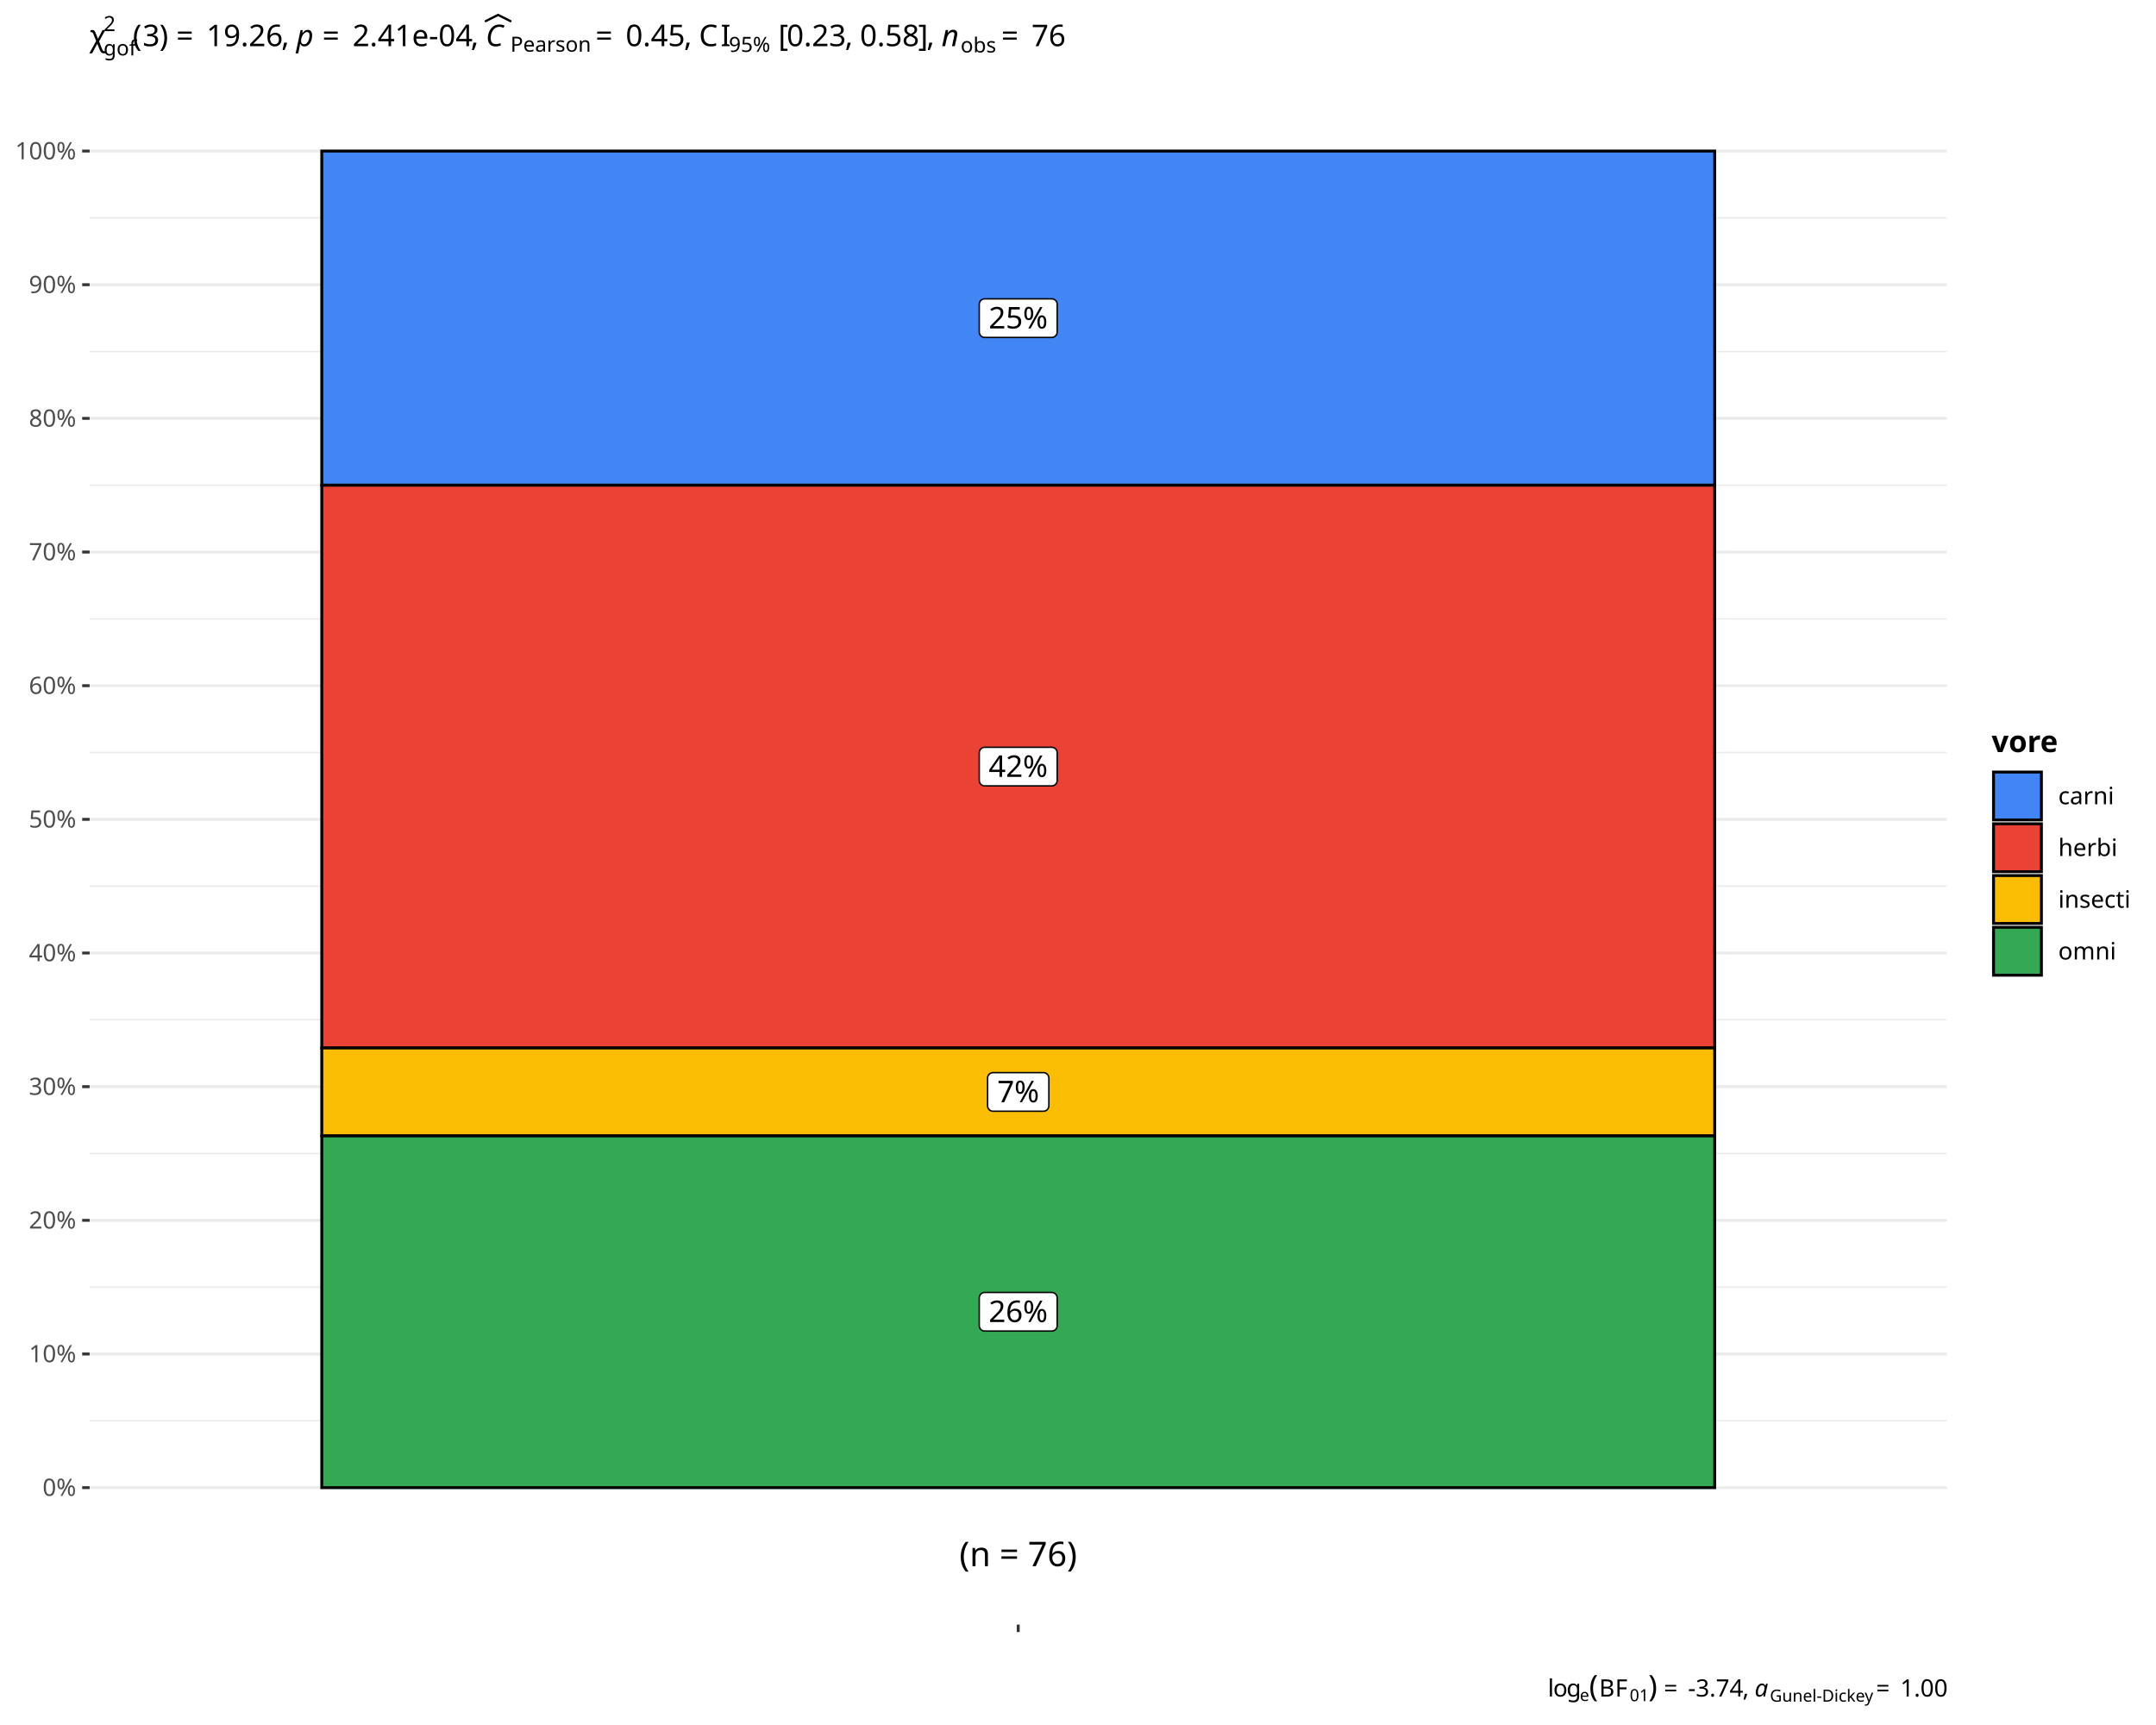
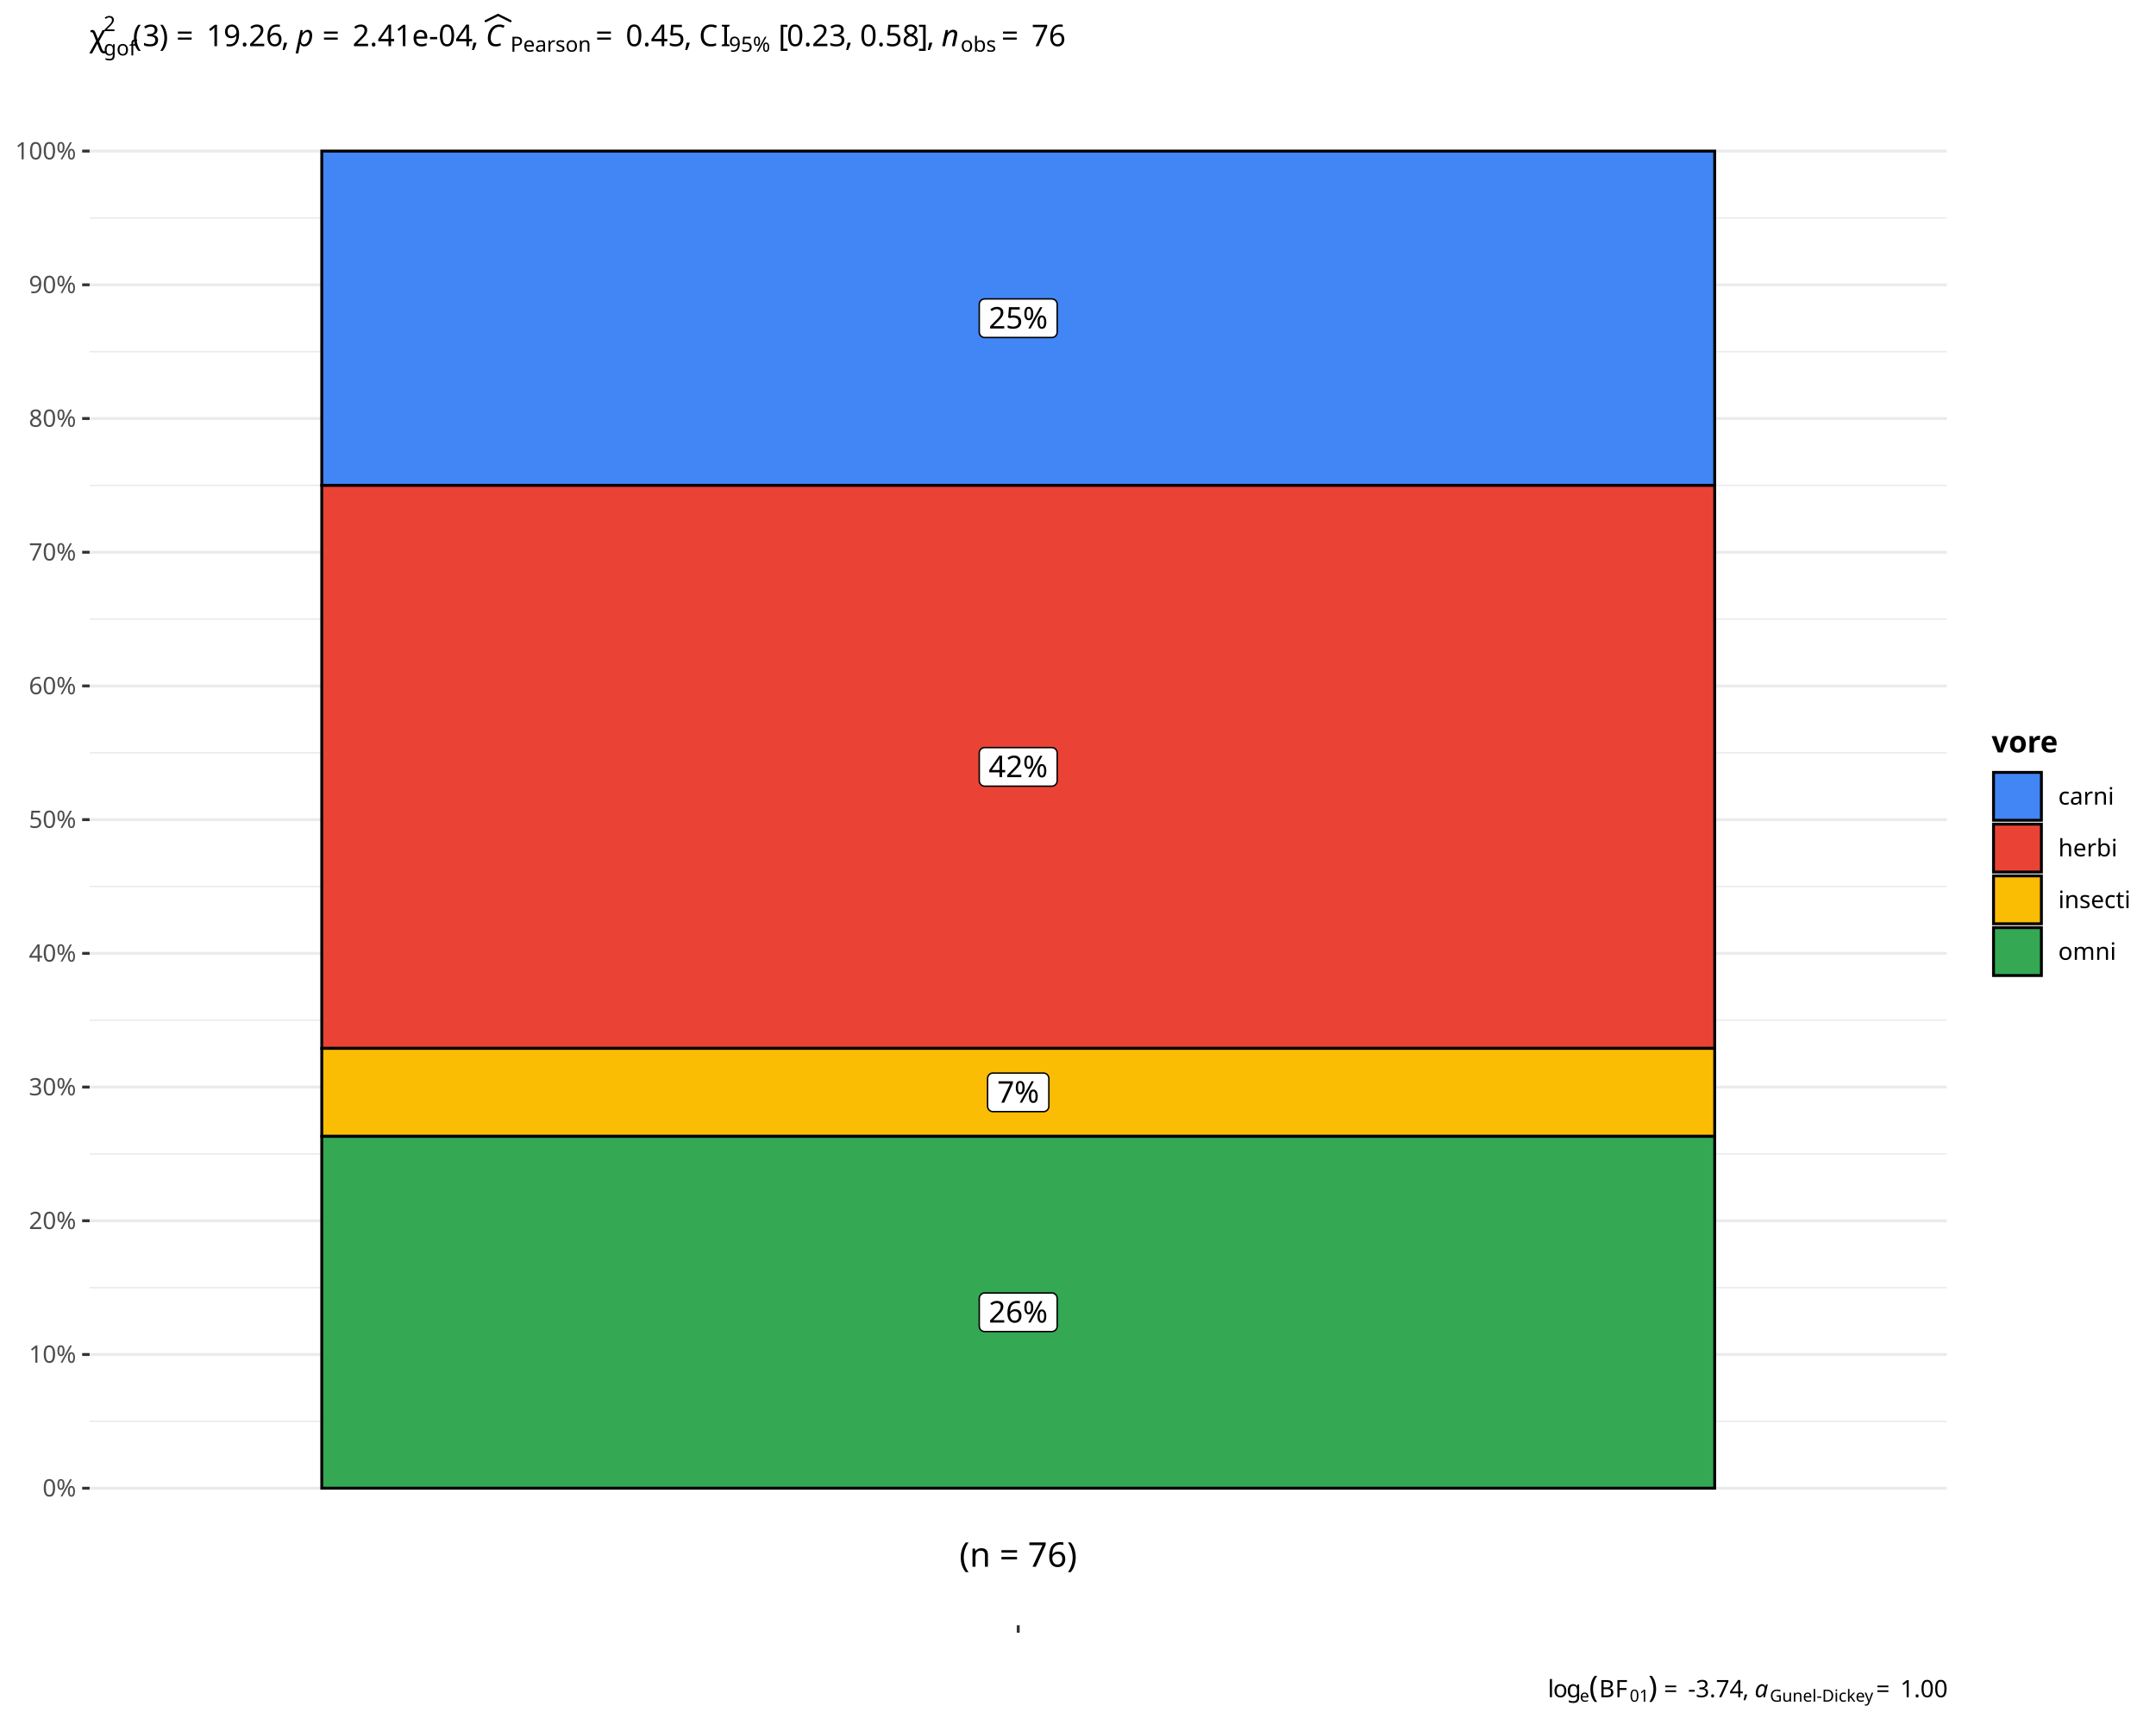
<svg xmlns="http://www.w3.org/2000/svg" class="svglite" data-engine-version="2.0" width="720.00pt" height="576.00pt" viewBox="0 0 720.00 576.00">
  <defs>
    <style type="text/css">
    .svglite line, .svglite polyline, .svglite polygon, .svglite path, .svglite rect, .svglite circle {
      fill: none;
      stroke: #000000;
      stroke-linecap: round;
      stroke-linejoin: round;
      stroke-miterlimit: 10.00;
    }
  </style>
  </defs>
  <rect width="100%" height="100%" style="stroke: none; fill: #FFFFFF;" />
  <defs>
    <clipPath id="cpMC4wMHw3MjAuMDB8MC4wMHw1NzYuMDA=">
      <rect x="0.00" y="0.00" width="720.00" height="576.00" />
    </clipPath>
  </defs>
  <g clip-path="url(#cpMC4wMHw3MjAuMDB8MC4wMHw1NzYuMDA=)">
    <rect x="0.00" y="0.00" width="720.00" height="576.00" style="stroke-width: 0.97; stroke: #FFFFFF; fill: #FFFFFF;" />
  </g>
  <defs>
-     <clipPath id="cpMjkuOTN8NjUwLjE1fDI3LjAxfDU0Mi40OA==">
-       <rect x="29.93" y="27.01" width="620.23" height="515.47" />
+     <clipPath id="cpMjkuOTN8NjUwLjE1fDI3LjAxfDU0Mi42OQ==">
+       <rect x="29.93" y="27.01" width="620.23" height="515.68" />
    </clipPath>
  </defs>
-   <g clip-path="url(#cpMjkuOTN8NjUwLjE1fDI3LjAxfDU0Mi40OA==)">
-     <rect x="29.93" y="27.01" width="620.23" height="515.47" style="stroke-width: 0.97; stroke: none; fill: #FFFFFF;" />
-     <polyline points="29.93,474.42 650.15,474.42 " style="stroke-width: 0.48; stroke: #EBEBEB; stroke-linecap: butt;" />
-     <polyline points="29.93,429.79 650.15,429.79 " style="stroke-width: 0.48; stroke: #EBEBEB; stroke-linecap: butt;" />
-     <polyline points="29.93,385.16 650.15,385.16 " style="stroke-width: 0.48; stroke: #EBEBEB; stroke-linecap: butt;" />
-     <polyline points="29.93,340.53 650.15,340.53 " style="stroke-width: 0.48; stroke: #EBEBEB; stroke-linecap: butt;" />
-     <polyline points="29.93,295.91 650.15,295.91 " style="stroke-width: 0.48; stroke: #EBEBEB; stroke-linecap: butt;" />
-     <polyline points="29.93,251.28 650.15,251.28 " style="stroke-width: 0.48; stroke: #EBEBEB; stroke-linecap: butt;" />
-     <polyline points="29.93,206.65 650.15,206.65 " style="stroke-width: 0.48; stroke: #EBEBEB; stroke-linecap: butt;" />
-     <polyline points="29.93,162.02 650.15,162.02 " style="stroke-width: 0.48; stroke: #EBEBEB; stroke-linecap: butt;" />
-     <polyline points="29.93,117.39 650.15,117.39 " style="stroke-width: 0.48; stroke: #EBEBEB; stroke-linecap: butt;" />
-     <polyline points="29.93,72.76 650.15,72.76 " style="stroke-width: 0.48; stroke: #EBEBEB; stroke-linecap: butt;" />
-     <polyline points="29.93,496.74 650.15,496.74 " style="stroke-width: 0.97; stroke: #EBEBEB; stroke-linecap: butt;" />
-     <polyline points="29.93,452.11 650.15,452.11 " style="stroke-width: 0.97; stroke: #EBEBEB; stroke-linecap: butt;" />
-     <polyline points="29.93,407.48 650.15,407.48 " style="stroke-width: 0.97; stroke: #EBEBEB; stroke-linecap: butt;" />
-     <polyline points="29.93,362.85 650.15,362.85 " style="stroke-width: 0.97; stroke: #EBEBEB; stroke-linecap: butt;" />
-     <polyline points="29.93,318.22 650.15,318.22 " style="stroke-width: 0.97; stroke: #EBEBEB; stroke-linecap: butt;" />
-     <polyline points="29.93,273.59 650.15,273.59 " style="stroke-width: 0.97; stroke: #EBEBEB; stroke-linecap: butt;" />
-     <polyline points="29.93,228.96 650.15,228.96 " style="stroke-width: 0.97; stroke: #EBEBEB; stroke-linecap: butt;" />
-     <polyline points="29.93,184.33 650.15,184.33 " style="stroke-width: 0.97; stroke: #EBEBEB; stroke-linecap: butt;" />
-     <polyline points="29.93,139.70 650.15,139.70 " style="stroke-width: 0.97; stroke: #EBEBEB; stroke-linecap: butt;" />
-     <polyline points="29.93,95.07 650.15,95.07 " style="stroke-width: 0.97; stroke: #EBEBEB; stroke-linecap: butt;" />
-     <polyline points="29.93,50.44 650.15,50.44 " style="stroke-width: 0.97; stroke: #EBEBEB; stroke-linecap: butt;" />
-     <rect x="107.46" y="50.44" width="465.17" height="111.57" style="stroke-width: 0.97; stroke-linecap: butt; stroke-linejoin: miter; fill: #4285F4;" />
-     <rect x="107.46" y="162.02" width="465.17" height="187.91" style="stroke-width: 0.97; stroke-linecap: butt; stroke-linejoin: miter; fill: #EA4335;" />
-     <rect x="107.46" y="349.93" width="465.17" height="29.36" style="stroke-width: 0.97; stroke-linecap: butt; stroke-linejoin: miter; fill: #FBBC04;" />
-     <rect x="107.46" y="379.29" width="465.17" height="117.45" style="stroke-width: 0.97; stroke-linecap: butt; stroke-linejoin: miter; fill: #34A853;" />
-     <polygon points="328.83,112.67 351.25,112.67 351.18,112.67 351.46,112.66 351.75,112.60 352.02,112.50 352.27,112.35 352.49,112.17 352.69,111.95 352.84,111.71 352.95,111.44 353.02,111.16 353.05,110.87 353.05,110.87 353.05,101.59 353.05,101.59 353.02,101.30 352.95,101.02 352.84,100.75 352.69,100.51 352.49,100.29 352.27,100.11 352.02,99.96 351.75,99.86 351.46,99.80 351.25,99.79 328.83,99.79 329.05,99.80 328.76,99.79 328.47,99.83 328.19,99.91 327.93,100.03 327.69,100.20 327.48,100.40 327.31,100.63 327.18,100.88 327.08,101.16 327.04,101.44 327.03,101.59 327.03,110.87 327.04,110.73 327.04,111.02 327.08,111.30 327.18,111.58 327.31,111.83 327.48,112.07 327.69,112.27 327.93,112.43 328.19,112.55 328.47,112.64 328.76,112.67 " style="stroke-width: 0.48; fill: #FFFFFF;" />
-     <text x="340.04" y="109.67" text-anchor="middle" style="font-size: 10.00px; font-family: sans;" textLength="20.02px" lengthAdjust="spacingAndGlyphs">25%</text>
-     <polygon points="328.83,262.41 351.25,262.41 351.18,262.41 351.46,262.40 351.75,262.34 352.02,262.24 352.27,262.10 352.49,261.91 352.69,261.70 352.84,261.45 352.95,261.18 353.02,260.90 353.05,260.61 353.05,260.61 353.05,251.33 353.05,251.33 353.02,251.04 352.95,250.76 352.84,250.50 352.69,250.25 352.49,250.03 352.27,249.85 352.02,249.71 351.75,249.60 351.46,249.55 351.25,249.53 328.83,249.53 329.05,249.55 328.76,249.53 328.47,249.57 328.19,249.65 327.93,249.77 327.69,249.94 327.48,250.14 327.31,250.37 327.18,250.63 327.08,250.90 327.04,251.19 327.03,251.33 327.03,260.61 327.04,260.47 327.04,260.76 327.08,261.05 327.18,261.32 327.31,261.58 327.48,261.81 327.69,262.01 327.93,262.17 328.19,262.30 328.47,262.38 328.76,262.41 " style="stroke-width: 0.48; fill: #FFFFFF;" />
-     <text x="340.04" y="259.41" text-anchor="middle" style="font-size: 10.00px; font-family: sans;" textLength="20.02px" lengthAdjust="spacingAndGlyphs">42%</text>
-     <polygon points="331.61,371.05 348.47,371.05 348.39,371.05 348.68,371.04 348.97,370.98 349.24,370.88 349.49,370.73 349.71,370.55 349.91,370.33 350.06,370.09 350.17,369.82 350.24,369.54 350.27,369.25 350.27,369.25 350.27,359.97 350.27,359.97 350.24,359.68 350.17,359.40 350.06,359.13 349.91,358.89 349.71,358.67 349.49,358.49 349.24,358.34 348.97,358.24 348.68,358.18 348.47,358.17 331.61,358.17 331.83,358.18 331.54,358.17 331.25,358.21 330.97,358.29 330.71,358.41 330.47,358.58 330.27,358.78 330.09,359.01 329.96,359.26 329.86,359.54 329.82,359.82 329.81,359.97 329.81,369.25 329.82,369.11 329.82,369.40 329.86,369.68 329.96,369.96 330.09,370.21 330.27,370.45 330.47,370.65 330.71,370.81 330.97,370.93 331.25,371.02 331.54,371.05 " style="stroke-width: 0.48; fill: #FFFFFF;" />
-     <text x="340.04" y="368.05" text-anchor="middle" style="font-size: 10.00px; font-family: sans;" textLength="14.45px" lengthAdjust="spacingAndGlyphs">7%</text>
-     <polygon points="328.83,444.45 351.25,444.45 351.18,444.45 351.46,444.44 351.75,444.38 352.02,444.28 352.27,444.14 352.49,443.95 352.69,443.74 352.84,443.49 352.95,443.22 353.02,442.94 353.05,442.65 353.05,442.65 353.05,433.37 353.05,433.37 353.02,433.08 352.95,432.80 352.84,432.54 352.69,432.29 352.49,432.07 352.27,431.89 352.02,431.75 351.75,431.64 351.46,431.59 351.25,431.57 328.83,431.57 329.05,431.59 328.76,431.57 328.47,431.61 328.19,431.69 327.93,431.81 327.69,431.98 327.48,432.18 327.31,432.41 327.18,432.67 327.08,432.94 327.04,433.23 327.03,433.37 327.03,442.65 327.04,442.51 327.04,442.80 327.08,443.09 327.18,443.36 327.31,443.62 327.48,443.85 327.69,444.05 327.93,444.21 328.19,444.34 328.47,444.42 328.76,444.45 " style="stroke-width: 0.48; fill: #FFFFFF;" />
-     <text x="340.04" y="441.45" text-anchor="middle" style="font-size: 10.00px; font-family: sans;" textLength="20.02px" lengthAdjust="spacingAndGlyphs">26%</text>
-     <text x="340.04" y="522.97" text-anchor="middle" style="font-size: 11.38px; font-family: sans;" textLength="39.54px" lengthAdjust="spacingAndGlyphs">(n = 76)</text>
+   <g clip-path="url(#cpMjkuOTN8NjUwLjE1fDI3LjAxfDU0Mi42OQ==)">
+     <rect x="29.93" y="27.01" width="620.23" height="515.68" style="stroke-width: 0.97; stroke: none; fill: #FFFFFF;" />
+     <polyline points="29.93,474.60 650.15,474.60 " style="stroke-width: 0.48; stroke: #EBEBEB; stroke-linecap: butt;" />
+     <polyline points="29.93,429.96 650.15,429.96 " style="stroke-width: 0.48; stroke: #EBEBEB; stroke-linecap: butt;" />
+     <polyline points="29.93,385.31 650.15,385.31 " style="stroke-width: 0.48; stroke: #EBEBEB; stroke-linecap: butt;" />
+     <polyline points="29.93,340.66 650.15,340.66 " style="stroke-width: 0.48; stroke: #EBEBEB; stroke-linecap: butt;" />
+     <polyline points="29.93,296.01 650.15,296.01 " style="stroke-width: 0.48; stroke: #EBEBEB; stroke-linecap: butt;" />
+     <polyline points="29.93,251.37 650.15,251.37 " style="stroke-width: 0.48; stroke: #EBEBEB; stroke-linecap: butt;" />
+     <polyline points="29.93,206.72 650.15,206.72 " style="stroke-width: 0.48; stroke: #EBEBEB; stroke-linecap: butt;" />
+     <polyline points="29.93,162.07 650.15,162.07 " style="stroke-width: 0.48; stroke: #EBEBEB; stroke-linecap: butt;" />
+     <polyline points="29.93,117.42 650.15,117.42 " style="stroke-width: 0.48; stroke: #EBEBEB; stroke-linecap: butt;" />
+     <polyline points="29.93,72.78 650.15,72.78 " style="stroke-width: 0.48; stroke: #EBEBEB; stroke-linecap: butt;" />
+     <polyline points="29.93,496.93 650.15,496.93 " style="stroke-width: 0.97; stroke: #EBEBEB; stroke-linecap: butt;" />
+     <polyline points="29.93,452.28 650.15,452.28 " style="stroke-width: 0.97; stroke: #EBEBEB; stroke-linecap: butt;" />
+     <polyline points="29.93,407.63 650.15,407.63 " style="stroke-width: 0.97; stroke: #EBEBEB; stroke-linecap: butt;" />
+     <polyline points="29.93,362.99 650.15,362.99 " style="stroke-width: 0.97; stroke: #EBEBEB; stroke-linecap: butt;" />
+     <polyline points="29.93,318.34 650.15,318.34 " style="stroke-width: 0.97; stroke: #EBEBEB; stroke-linecap: butt;" />
+     <polyline points="29.93,273.69 650.15,273.69 " style="stroke-width: 0.97; stroke: #EBEBEB; stroke-linecap: butt;" />
+     <polyline points="29.93,229.04 650.15,229.04 " style="stroke-width: 0.97; stroke: #EBEBEB; stroke-linecap: butt;" />
+     <polyline points="29.93,184.40 650.15,184.40 " style="stroke-width: 0.97; stroke: #EBEBEB; stroke-linecap: butt;" />
+     <polyline points="29.93,139.75 650.15,139.75 " style="stroke-width: 0.97; stroke: #EBEBEB; stroke-linecap: butt;" />
+     <polyline points="29.93,95.10 650.15,95.10 " style="stroke-width: 0.97; stroke: #EBEBEB; stroke-linecap: butt;" />
+     <polyline points="29.93,50.45 650.15,50.45 " style="stroke-width: 0.97; stroke: #EBEBEB; stroke-linecap: butt;" />
+     <rect x="107.46" y="50.45" width="465.17" height="111.62" style="stroke-width: 0.97; stroke-linecap: butt; stroke-linejoin: miter; fill: #4285F4;" />
+     <rect x="107.46" y="162.07" width="465.17" height="187.99" style="stroke-width: 0.97; stroke-linecap: butt; stroke-linejoin: miter; fill: #EA4335;" />
+     <rect x="107.46" y="350.06" width="465.17" height="29.37" style="stroke-width: 0.97; stroke-linecap: butt; stroke-linejoin: miter; fill: #FBBC04;" />
+     <rect x="107.46" y="379.44" width="465.17" height="117.49" style="stroke-width: 0.97; stroke-linecap: butt; stroke-linejoin: miter; fill: #34A853;" />
+     <polygon points="328.83,112.70 351.25,112.70 351.18,112.70 351.46,112.69 351.75,112.63 352.02,112.53 352.27,112.39 352.49,112.20 352.69,111.99 352.84,111.74 352.95,111.47 353.02,111.19 353.05,110.90 353.05,110.90 353.05,101.62 353.05,101.62 353.02,101.33 352.95,101.05 352.84,100.79 352.69,100.54 352.49,100.32 352.27,100.14 352.02,100.00 351.75,99.89 351.46,99.84 351.25,99.82 328.83,99.82 329.05,99.84 328.76,99.82 328.47,99.86 328.19,99.94 327.93,100.06 327.69,100.23 327.48,100.43 327.31,100.66 327.18,100.92 327.08,101.19 327.04,101.48 327.03,101.62 327.03,110.90 327.04,110.76 327.04,111.05 327.08,111.33 327.18,111.61 327.31,111.87 327.48,112.10 327.69,112.30 327.93,112.46 328.19,112.59 328.47,112.67 328.76,112.70 " style="stroke-width: 0.48; fill: #FFFFFF;" />
+     <text x="340.04" y="109.70" text-anchor="middle" style="font-size: 10.00px; font-family: sans;" textLength="20.02px" lengthAdjust="spacingAndGlyphs">25%</text>
+     <polygon points="328.83,262.51 351.25,262.51 351.18,262.51 351.46,262.50 351.75,262.44 352.02,262.33 352.27,262.19 352.49,262.01 352.69,261.79 352.84,261.54 352.95,261.28 353.02,261.00 353.05,260.71 353.05,260.71 353.05,251.43 353.05,251.43 353.02,251.14 352.95,250.86 352.84,250.59 352.69,250.34 352.49,250.13 352.27,249.94 352.02,249.80 351.75,249.70 351.46,249.64 351.25,249.63 328.83,249.63 329.05,249.64 328.76,249.63 328.47,249.66 328.19,249.74 327.93,249.87 327.69,250.03 327.48,250.23 327.31,250.46 327.18,250.72 327.08,251.00 327.04,251.28 327.03,251.43 327.03,260.71 327.04,260.56 327.04,260.85 327.08,261.14 327.18,261.41 327.31,261.67 327.48,261.90 327.69,262.10 327.93,262.27 328.19,262.39 328.47,262.47 328.76,262.51 " style="stroke-width: 0.48; fill: #FFFFFF;" />
+     <text x="340.04" y="259.51" text-anchor="middle" style="font-size: 10.00px; font-family: sans;" textLength="20.02px" lengthAdjust="spacingAndGlyphs">42%</text>
+     <polygon points="331.61,371.19 348.47,371.19 348.39,371.19 348.68,371.18 348.97,371.12 349.24,371.02 349.49,370.87 349.71,370.69 349.91,370.47 350.06,370.23 350.17,369.96 350.24,369.68 350.27,369.39 350.27,369.39 350.27,360.11 350.27,360.11 350.24,359.82 350.17,359.54 350.06,359.27 349.91,359.03 349.71,358.81 349.49,358.63 349.24,358.48 348.97,358.38 348.68,358.32 348.47,358.31 331.61,358.31 331.83,358.32 331.54,358.31 331.25,358.34 330.97,358.42 330.71,358.55 330.47,358.71 330.27,358.91 330.09,359.15 329.96,359.40 329.86,359.68 329.82,359.96 329.81,360.11 329.81,369.39 329.82,369.24 329.82,369.53 329.86,369.82 329.96,370.10 330.09,370.35 330.27,370.58 330.47,370.78 330.71,370.95 330.97,371.07 331.25,371.15 331.54,371.19 " style="stroke-width: 0.48; fill: #FFFFFF;" />
+     <text x="340.04" y="368.19" text-anchor="middle" style="font-size: 10.00px; font-family: sans;" textLength="14.45px" lengthAdjust="spacingAndGlyphs">7%</text>
+     <polygon points="328.83,444.62 351.25,444.62 351.18,444.62 351.46,444.61 351.75,444.55 352.02,444.45 352.27,444.30 352.49,444.12 352.69,443.90 352.84,443.66 352.95,443.39 353.02,443.11 353.05,442.82 353.05,442.82 353.05,433.54 353.05,433.54 353.02,433.25 352.95,432.97 352.84,432.70 352.69,432.46 352.49,432.24 352.27,432.06 352.02,431.91 351.75,431.81 351.46,431.75 351.25,431.74 328.83,431.74 329.05,431.75 328.76,431.74 328.47,431.78 328.19,431.86 327.93,431.98 327.69,432.15 327.48,432.35 327.31,432.58 327.18,432.84 327.08,433.11 327.04,433.40 327.03,433.54 327.03,442.82 327.04,442.68 327.04,442.97 327.08,443.25 327.18,443.53 327.31,443.78 327.48,444.02 327.69,444.22 327.93,444.38 328.19,444.51 328.47,444.59 328.76,444.62 " style="stroke-width: 0.48; fill: #FFFFFF;" />
+     <text x="340.04" y="441.62" text-anchor="middle" style="font-size: 10.00px; font-family: sans;" textLength="20.02px" lengthAdjust="spacingAndGlyphs">26%</text>
+     <text x="340.04" y="523.17" text-anchor="middle" style="font-size: 11.38px; font-family: sans;" textLength="39.54px" lengthAdjust="spacingAndGlyphs">(n = 76)</text>
  </g>
  <g clip-path="url(#cpMC4wMHw3MjAuMDB8MC4wMHw1NzYuMDA=)">
-     <text x="25.44" y="499.49" text-anchor="end" style="font-size: 8.00px; fill: #4D4D4D; font-family: sans;" textLength="11.56px" lengthAdjust="spacingAndGlyphs">0%</text>
-     <text x="25.44" y="454.86" text-anchor="end" style="font-size: 8.00px; fill: #4D4D4D; font-family: sans;" textLength="16.01px" lengthAdjust="spacingAndGlyphs">10%</text>
-     <text x="25.44" y="410.23" text-anchor="end" style="font-size: 8.00px; fill: #4D4D4D; font-family: sans;" textLength="16.01px" lengthAdjust="spacingAndGlyphs">20%</text>
-     <text x="25.44" y="365.60" text-anchor="end" style="font-size: 8.00px; fill: #4D4D4D; font-family: sans;" textLength="16.01px" lengthAdjust="spacingAndGlyphs">30%</text>
-     <text x="25.44" y="320.97" text-anchor="end" style="font-size: 8.00px; fill: #4D4D4D; font-family: sans;" textLength="16.01px" lengthAdjust="spacingAndGlyphs">40%</text>
-     <text x="25.44" y="276.34" text-anchor="end" style="font-size: 8.00px; fill: #4D4D4D; font-family: sans;" textLength="16.01px" lengthAdjust="spacingAndGlyphs">50%</text>
-     <text x="25.44" y="231.71" text-anchor="end" style="font-size: 8.00px; fill: #4D4D4D; font-family: sans;" textLength="16.01px" lengthAdjust="spacingAndGlyphs">60%</text>
-     <text x="25.44" y="187.08" text-anchor="end" style="font-size: 8.00px; fill: #4D4D4D; font-family: sans;" textLength="16.01px" lengthAdjust="spacingAndGlyphs">70%</text>
-     <text x="25.44" y="142.46" text-anchor="end" style="font-size: 8.00px; fill: #4D4D4D; font-family: sans;" textLength="16.01px" lengthAdjust="spacingAndGlyphs">80%</text>
-     <text x="25.44" y="97.83" text-anchor="end" style="font-size: 8.00px; fill: #4D4D4D; font-family: sans;" textLength="16.01px" lengthAdjust="spacingAndGlyphs">90%</text>
-     <text x="25.44" y="53.20" text-anchor="end" style="font-size: 8.00px; fill: #4D4D4D; font-family: sans;" textLength="20.46px" lengthAdjust="spacingAndGlyphs">100%</text>
-     <polyline points="27.44,496.74 29.93,496.74 " style="stroke-width: 0.97; stroke: #333333; stroke-linecap: butt;" />
-     <polyline points="27.44,452.11 29.93,452.11 " style="stroke-width: 0.97; stroke: #333333; stroke-linecap: butt;" />
-     <polyline points="27.44,407.48 29.93,407.48 " style="stroke-width: 0.97; stroke: #333333; stroke-linecap: butt;" />
-     <polyline points="27.44,362.85 29.93,362.85 " style="stroke-width: 0.97; stroke: #333333; stroke-linecap: butt;" />
-     <polyline points="27.44,318.22 29.93,318.22 " style="stroke-width: 0.97; stroke: #333333; stroke-linecap: butt;" />
-     <polyline points="27.44,273.59 29.93,273.59 " style="stroke-width: 0.97; stroke: #333333; stroke-linecap: butt;" />
-     <polyline points="27.44,228.96 29.93,228.96 " style="stroke-width: 0.97; stroke: #333333; stroke-linecap: butt;" />
-     <polyline points="27.44,184.33 29.93,184.33 " style="stroke-width: 0.97; stroke: #333333; stroke-linecap: butt;" />
-     <polyline points="27.44,139.70 29.93,139.70 " style="stroke-width: 0.97; stroke: #333333; stroke-linecap: butt;" />
-     <polyline points="27.44,95.07 29.93,95.07 " style="stroke-width: 0.97; stroke: #333333; stroke-linecap: butt;" />
-     <polyline points="27.44,50.44 29.93,50.44 " style="stroke-width: 0.97; stroke: #333333; stroke-linecap: butt;" />
-     <polyline points="340.04,544.97 340.04,542.48 " style="stroke-width: 0.97; stroke: #333333; stroke-linecap: butt;" />
-     <rect x="660.11" y="238.24" width="54.90" height="93.02" style="stroke-width: 0.97; stroke: none; fill: #FFFFFF;" />
-     <text x="665.10" y="251.14" style="font-size: 10.00px; font-weight: bold; font-family: sans;" textLength="19.46px" lengthAdjust="spacingAndGlyphs">vore</text>
-     <rect x="665.10" y="257.16" width="17.28" height="17.28" style="stroke-width: 0.97; stroke: none; fill: #FFFFFF;" />
-     <rect x="665.74" y="257.80" width="15.99" height="15.99" style="stroke-width: 0.97; stroke-linecap: butt; stroke-linejoin: miter; fill: #4285F4;" />
-     <rect x="665.10" y="274.44" width="17.28" height="17.28" style="stroke-width: 0.97; stroke: none; fill: #FFFFFF;" />
-     <rect x="665.74" y="275.08" width="15.99" height="15.99" style="stroke-width: 0.97; stroke-linecap: butt; stroke-linejoin: miter; fill: #EA4335;" />
-     <rect x="665.10" y="291.72" width="17.28" height="17.28" style="stroke-width: 0.97; stroke: none; fill: #FFFFFF;" />
-     <rect x="665.74" y="292.36" width="15.99" height="15.99" style="stroke-width: 0.97; stroke-linecap: butt; stroke-linejoin: miter; fill: #FBBC04;" />
-     <rect x="665.10" y="309.00" width="17.28" height="17.28" style="stroke-width: 0.97; stroke: none; fill: #FFFFFF;" />
-     <rect x="665.74" y="309.64" width="15.99" height="15.99" style="stroke-width: 0.97; stroke-linecap: butt; stroke-linejoin: miter; fill: #34A853;" />
-     <text x="687.36" y="268.55" style="font-size: 8.00px; font-family: sans;" textLength="17.34px" lengthAdjust="spacingAndGlyphs">carni</text>
-     <text x="687.36" y="285.83" style="font-size: 8.00px; font-family: sans;" textLength="17.79px" lengthAdjust="spacingAndGlyphs">herbi</text>
-     <text x="687.36" y="303.11" style="font-size: 8.00px; font-family: sans;" textLength="22.68px" lengthAdjust="spacingAndGlyphs">insecti</text>
-     <text x="687.36" y="320.39" style="font-size: 8.00px; font-family: sans;" textLength="17.34px" lengthAdjust="spacingAndGlyphs">omni</text>
+     <text x="25.44" y="499.68" text-anchor="end" style="font-size: 8.00px; fill: #4D4D4D; font-family: sans;" textLength="11.56px" lengthAdjust="spacingAndGlyphs">0%</text>
+     <text x="25.44" y="455.03" text-anchor="end" style="font-size: 8.00px; fill: #4D4D4D; font-family: sans;" textLength="16.01px" lengthAdjust="spacingAndGlyphs">10%</text>
+     <text x="25.44" y="410.39" text-anchor="end" style="font-size: 8.00px; fill: #4D4D4D; font-family: sans;" textLength="16.01px" lengthAdjust="spacingAndGlyphs">20%</text>
+     <text x="25.44" y="365.74" text-anchor="end" style="font-size: 8.00px; fill: #4D4D4D; font-family: sans;" textLength="16.01px" lengthAdjust="spacingAndGlyphs">30%</text>
+     <text x="25.44" y="321.09" text-anchor="end" style="font-size: 8.00px; fill: #4D4D4D; font-family: sans;" textLength="16.01px" lengthAdjust="spacingAndGlyphs">40%</text>
+     <text x="25.44" y="276.44" text-anchor="end" style="font-size: 8.00px; fill: #4D4D4D; font-family: sans;" textLength="16.01px" lengthAdjust="spacingAndGlyphs">50%</text>
+     <text x="25.44" y="231.80" text-anchor="end" style="font-size: 8.00px; fill: #4D4D4D; font-family: sans;" textLength="16.01px" lengthAdjust="spacingAndGlyphs">60%</text>
+     <text x="25.44" y="187.15" text-anchor="end" style="font-size: 8.00px; fill: #4D4D4D; font-family: sans;" textLength="16.01px" lengthAdjust="spacingAndGlyphs">70%</text>
+     <text x="25.44" y="142.50" text-anchor="end" style="font-size: 8.00px; fill: #4D4D4D; font-family: sans;" textLength="16.01px" lengthAdjust="spacingAndGlyphs">80%</text>
+     <text x="25.44" y="97.85" text-anchor="end" style="font-size: 8.00px; fill: #4D4D4D; font-family: sans;" textLength="16.01px" lengthAdjust="spacingAndGlyphs">90%</text>
+     <text x="25.44" y="53.21" text-anchor="end" style="font-size: 8.00px; fill: #4D4D4D; font-family: sans;" textLength="20.46px" lengthAdjust="spacingAndGlyphs">100%</text>
+     <polyline points="27.44,496.93 29.93,496.93 " style="stroke-width: 0.97; stroke: #333333; stroke-linecap: butt;" />
+     <polyline points="27.44,452.28 29.93,452.28 " style="stroke-width: 0.97; stroke: #333333; stroke-linecap: butt;" />
+     <polyline points="27.44,407.63 29.93,407.63 " style="stroke-width: 0.97; stroke: #333333; stroke-linecap: butt;" />
+     <polyline points="27.44,362.99 29.93,362.99 " style="stroke-width: 0.97; stroke: #333333; stroke-linecap: butt;" />
+     <polyline points="27.44,318.34 29.93,318.34 " style="stroke-width: 0.97; stroke: #333333; stroke-linecap: butt;" />
+     <polyline points="27.44,273.69 29.93,273.69 " style="stroke-width: 0.97; stroke: #333333; stroke-linecap: butt;" />
+     <polyline points="27.44,229.04 29.93,229.04 " style="stroke-width: 0.97; stroke: #333333; stroke-linecap: butt;" />
+     <polyline points="27.44,184.40 29.93,184.40 " style="stroke-width: 0.97; stroke: #333333; stroke-linecap: butt;" />
+     <polyline points="27.44,139.75 29.93,139.75 " style="stroke-width: 0.97; stroke: #333333; stroke-linecap: butt;" />
+     <polyline points="27.44,95.10 29.93,95.10 " style="stroke-width: 0.97; stroke: #333333; stroke-linecap: butt;" />
+     <polyline points="27.44,50.45 29.93,50.45 " style="stroke-width: 0.97; stroke: #333333; stroke-linecap: butt;" />
+     <polyline points="340.04,545.18 340.04,542.69 " style="stroke-width: 0.97; stroke: #333333; stroke-linecap: butt;" />
+     <rect x="660.11" y="238.34" width="54.90" height="93.02" style="stroke-width: 0.97; stroke: none; fill: #FFFFFF;" />
+     <text x="665.10" y="251.24" style="font-size: 10.00px; font-weight: bold; font-family: sans;" textLength="19.46px" lengthAdjust="spacingAndGlyphs">vore</text>
+     <rect x="665.10" y="257.26" width="17.28" height="17.28" style="stroke-width: 0.97; stroke: none; fill: #FFFFFF;" />
+     <rect x="665.74" y="257.91" width="15.99" height="15.99" style="stroke-width: 0.97; stroke-linecap: butt; stroke-linejoin: miter; fill: #4285F4;" />
+     <rect x="665.10" y="274.54" width="17.28" height="17.28" style="stroke-width: 0.97; stroke: none; fill: #FFFFFF;" />
+     <rect x="665.74" y="275.19" width="15.99" height="15.99" style="stroke-width: 0.97; stroke-linecap: butt; stroke-linejoin: miter; fill: #EA4335;" />
+     <rect x="665.10" y="291.82" width="17.28" height="17.28" style="stroke-width: 0.97; stroke: none; fill: #FFFFFF;" />
+     <rect x="665.74" y="292.47" width="15.99" height="15.99" style="stroke-width: 0.97; stroke-linecap: butt; stroke-linejoin: miter; fill: #FBBC04;" />
+     <rect x="665.10" y="309.10" width="17.28" height="17.28" style="stroke-width: 0.97; stroke: none; fill: #FFFFFF;" />
+     <rect x="665.74" y="309.75" width="15.99" height="15.99" style="stroke-width: 0.97; stroke-linecap: butt; stroke-linejoin: miter; fill: #34A853;" />
+     <text x="687.36" y="268.66" style="font-size: 8.00px; font-family: sans;" textLength="17.34px" lengthAdjust="spacingAndGlyphs">carni</text>
+     <text x="687.36" y="285.94" style="font-size: 8.00px; font-family: sans;" textLength="17.79px" lengthAdjust="spacingAndGlyphs">herbi</text>
+     <text x="687.36" y="303.22" style="font-size: 8.00px; font-family: sans;" textLength="22.68px" lengthAdjust="spacingAndGlyphs">insecti</text>
+     <text x="687.36" y="320.50" style="font-size: 8.00px; font-family: sans;" textLength="17.34px" lengthAdjust="spacingAndGlyphs">omni</text>
    <text x="29.93" y="15.41" style="font-size: 10.00px; font-family: sans;" textLength="4.65px" lengthAdjust="spacingAndGlyphs">χ</text>
    <text x="34.58" y="18.50" style="font-size: 7.00px; font-family: sans;" textLength="9.73px" lengthAdjust="spacingAndGlyphs">gof</text>
    <text x="34.58" y="10.38" style="font-size: 7.00px; font-family: sans;" textLength="3.89px" lengthAdjust="spacingAndGlyphs">2</text>
    <text x="44.31" y="15.41" style="font-size: 10.00px; font-family: sans;" textLength="3.33px" lengthAdjust="spacingAndGlyphs">(</text>
    <text x="47.64" y="15.41" style="font-size: 10.00px; font-family: sans;" textLength="5.56px" lengthAdjust="spacingAndGlyphs">3</text>
    <text x="53.20" y="15.41" style="font-size: 10.00px; font-family: sans;" textLength="3.33px" lengthAdjust="spacingAndGlyphs">)</text>
    <text x="58.85" y="15.41" style="font-size: 10.00px; font-family: sans;" textLength="7.76px" lengthAdjust="spacingAndGlyphs">=</text>
    <text x="68.92" y="15.41" style="font-size: 10.00px; font-family: sans;" textLength="25.03px" lengthAdjust="spacingAndGlyphs">19.26</text>
    <text x="93.95" y="15.41" style="font-size: 10.00px; font-family: sans;" textLength="2.50px" lengthAdjust="spacingAndGlyphs">,</text>
    <text x="96.45" y="15.41" style="font-size: 10.00px; font-family: sans;" textLength="2.50px" lengthAdjust="spacingAndGlyphs"> </text>
    <text x="98.95" y="15.41" style="font-size: 10.00px; font-style: italic; font-family: sans;" textLength="5.56px" lengthAdjust="spacingAndGlyphs">p</text>
    <text x="107.64" y="15.41" style="font-size: 10.00px; font-family: sans;" textLength="7.76px" lengthAdjust="spacingAndGlyphs">=</text>
    <text x="117.72" y="15.41" style="font-size: 10.00px; font-family: sans;" textLength="39.48px" lengthAdjust="spacingAndGlyphs">2.41e-04</text>
    <text x="157.20" y="15.41" style="font-size: 10.00px; font-family: sans;" textLength="2.50px" lengthAdjust="spacingAndGlyphs">,</text>
    <text x="159.70" y="15.41" style="font-size: 10.00px; font-family: sans;" textLength="2.50px" lengthAdjust="spacingAndGlyphs"> </text>
    <text x="162.20" y="15.41" style="font-size: 10.00px; font-style: italic; font-family: sans;" textLength="7.22px" lengthAdjust="spacingAndGlyphs">C</text>
    <polyline points="162.20,7.05 166.34,4.98 170.47,7.05 " style="stroke-width: 0.75;" />
    <text x="170.47" y="17.26" style="font-size: 7.00px; font-family: sans;" textLength="26.08px" lengthAdjust="spacingAndGlyphs">Pearson</text>
    <text x="198.87" y="15.41" style="font-size: 10.00px; font-family: sans;" textLength="7.76px" lengthAdjust="spacingAndGlyphs">=</text>
    <text x="208.94" y="15.41" style="font-size: 10.00px; font-family: sans;" textLength="19.46px" lengthAdjust="spacingAndGlyphs">0.45</text>
    <text x="228.41" y="15.41" style="font-size: 10.00px; font-family: sans;" textLength="2.50px" lengthAdjust="spacingAndGlyphs">,</text>
    <text x="230.91" y="15.41" style="font-size: 10.00px; font-family: sans;" textLength="2.50px" lengthAdjust="spacingAndGlyphs"> </text>
    <text x="233.41" y="15.41" style="font-size: 10.00px; font-family: sans;" textLength="7.22px" lengthAdjust="spacingAndGlyphs">C</text>
    <text x="240.64" y="15.41" style="font-size: 10.00px; font-family: sans;" textLength="2.78px" lengthAdjust="spacingAndGlyphs">I</text>
-     <text x="243.41" y="17.33" style="font-size: 7.00px; font-family: sans;" textLength="14.01px" lengthAdjust="spacingAndGlyphs">95%</text>
+     <text x="243.41" y="17.26" style="font-size: 7.00px; font-family: sans;" textLength="14.01px" lengthAdjust="spacingAndGlyphs">95%</text>
    <text x="257.43" y="15.41" style="font-size: 10.00px; font-family: sans;" textLength="2.50px" lengthAdjust="spacingAndGlyphs"> </text>
    <text x="259.93" y="15.41" style="font-size: 10.00px; font-family: sans;" textLength="2.78px" lengthAdjust="spacingAndGlyphs">[</text>
    <text x="262.71" y="15.41" style="font-size: 10.00px; font-family: sans;" textLength="19.46px" lengthAdjust="spacingAndGlyphs">0.23</text>
    <text x="282.17" y="15.41" style="font-size: 10.00px; font-family: sans;" textLength="2.50px" lengthAdjust="spacingAndGlyphs">,</text>
    <text x="284.67" y="15.41" style="font-size: 10.00px; font-family: sans;" textLength="2.50px" lengthAdjust="spacingAndGlyphs"> </text>
    <text x="287.17" y="15.41" style="font-size: 10.00px; font-family: sans;" textLength="19.46px" lengthAdjust="spacingAndGlyphs">0.58</text>
    <text x="306.64" y="15.41" style="font-size: 10.00px; font-family: sans;" textLength="2.78px" lengthAdjust="spacingAndGlyphs">]</text>
    <text x="309.42" y="15.41" style="font-size: 10.00px; font-family: sans;" textLength="2.50px" lengthAdjust="spacingAndGlyphs">,</text>
    <text x="311.92" y="15.41" style="font-size: 10.00px; font-family: sans;" textLength="2.50px" lengthAdjust="spacingAndGlyphs"> </text>
    <text x="314.42" y="15.41" style="font-size: 10.00px; font-style: italic; font-family: sans;" textLength="5.56px" lengthAdjust="spacingAndGlyphs">n</text>
-     <text x="320.79" y="17.52" style="font-size: 7.00px; font-family: sans;" textLength="11.29px" lengthAdjust="spacingAndGlyphs">obs</text>
+     <text x="320.79" y="17.26" style="font-size: 7.00px; font-family: sans;" textLength="11.29px" lengthAdjust="spacingAndGlyphs">obs</text>
    <text x="334.39" y="15.41" style="font-size: 10.00px; font-family: sans;" textLength="7.76px" lengthAdjust="spacingAndGlyphs">=</text>
    <text x="344.47" y="15.41" style="font-size: 10.00px; font-family: sans;" textLength="11.12px" lengthAdjust="spacingAndGlyphs">76</text>
-     <text x="516.90" y="566.50" style="font-size: 8.00px; font-family: sans;" textLength="1.78px" lengthAdjust="spacingAndGlyphs">l</text>
-     <text x="518.68" y="566.50" style="font-size: 8.00px; font-family: sans;" textLength="4.45px" lengthAdjust="spacingAndGlyphs">o</text>
-     <text x="523.12" y="566.50" style="font-size: 8.00px; font-family: sans;" textLength="4.45px" lengthAdjust="spacingAndGlyphs">g</text>
-     <text x="527.57" y="567.98" style="font-size: 5.60px; font-family: sans;" textLength="3.11px" lengthAdjust="spacingAndGlyphs">e</text>
-     <text x="530.69" y="566.50" style="font-size: 10.00px; font-family: sans;" textLength="3.33px" lengthAdjust="spacingAndGlyphs">(</text>
-     <text x="534.02" y="566.50" style="font-size: 8.00px; font-family: sans;" textLength="5.34px" lengthAdjust="spacingAndGlyphs">B</text>
-     <text x="539.36" y="566.50" style="font-size: 8.00px; font-family: sans;" textLength="4.89px" lengthAdjust="spacingAndGlyphs">F</text>
-     <text x="544.24" y="568.05" style="font-size: 5.60px; font-family: sans;" textLength="6.23px" lengthAdjust="spacingAndGlyphs">01</text>
-     <text x="550.47" y="566.50" style="font-size: 10.00px; font-family: sans;" textLength="3.32px" lengthAdjust="spacingAndGlyphs">)</text>
-     <text x="555.65" y="566.50" style="font-size: 8.00px; font-family: sans;" textLength="6.21px" lengthAdjust="spacingAndGlyphs">=</text>
-     <text x="563.71" y="566.50" style="font-size: 8.00px; font-family: sans;" textLength="18.24px" lengthAdjust="spacingAndGlyphs">-3.74</text>
-     <text x="581.95" y="566.50" style="font-size: 8.00px; font-family: sans;" textLength="2.00px" lengthAdjust="spacingAndGlyphs">,</text>
-     <text x="583.95" y="566.50" style="font-size: 8.00px; font-family: sans;" textLength="2.00px" lengthAdjust="spacingAndGlyphs"> </text>
-     <text x="585.95" y="566.50" style="font-size: 8.00px; font-style: italic; font-family: sans;" textLength="4.45px" lengthAdjust="spacingAndGlyphs">a</text>
+     <text x="516.90" y="566.72" style="font-size: 8.00px; font-family: sans;" textLength="1.78px" lengthAdjust="spacingAndGlyphs">l</text>
+     <text x="518.68" y="566.72" style="font-size: 8.00px; font-family: sans;" textLength="4.45px" lengthAdjust="spacingAndGlyphs">o</text>
+     <text x="523.12" y="566.72" style="font-size: 8.00px; font-family: sans;" textLength="4.45px" lengthAdjust="spacingAndGlyphs">g</text>
+     <text x="527.57" y="568.20" style="font-size: 5.60px; font-family: sans;" textLength="3.11px" lengthAdjust="spacingAndGlyphs">e</text>
+     <text x="530.69" y="566.72" style="font-size: 10.00px; font-family: sans;" textLength="3.33px" lengthAdjust="spacingAndGlyphs">(</text>
+     <text x="534.02" y="566.72" style="font-size: 8.00px; font-family: sans;" textLength="5.34px" lengthAdjust="spacingAndGlyphs">B</text>
+     <text x="539.36" y="566.72" style="font-size: 8.00px; font-family: sans;" textLength="4.89px" lengthAdjust="spacingAndGlyphs">F</text>
+     <text x="544.24" y="568.20" style="font-size: 5.60px; font-family: sans;" textLength="6.23px" lengthAdjust="spacingAndGlyphs">01</text>
+     <text x="550.47" y="566.72" style="font-size: 10.00px; font-family: sans;" textLength="3.32px" lengthAdjust="spacingAndGlyphs">)</text>
+     <text x="555.65" y="566.72" style="font-size: 8.00px; font-family: sans;" textLength="6.21px" lengthAdjust="spacingAndGlyphs">=</text>
+     <text x="563.71" y="566.72" style="font-size: 8.00px; font-family: sans;" textLength="18.24px" lengthAdjust="spacingAndGlyphs">-3.74</text>
+     <text x="581.95" y="566.72" style="font-size: 8.00px; font-family: sans;" textLength="2.00px" lengthAdjust="spacingAndGlyphs">,</text>
+     <text x="583.95" y="566.72" style="font-size: 8.00px; font-family: sans;" textLength="2.00px" lengthAdjust="spacingAndGlyphs"> </text>
+     <text x="585.95" y="566.72" style="font-size: 8.00px; font-style: italic; font-family: sans;" textLength="4.45px" lengthAdjust="spacingAndGlyphs">a</text>
    <text x="591.05" y="568.20" style="font-size: 5.60px; font-family: sans;" textLength="33.62px" lengthAdjust="spacingAndGlyphs">Gunel-Dickey</text>
-     <text x="626.52" y="566.50" style="font-size: 8.00px; font-family: sans;" textLength="6.21px" lengthAdjust="spacingAndGlyphs">=</text>
-     <text x="634.58" y="566.50" style="font-size: 8.00px; font-family: sans;" textLength="15.57px" lengthAdjust="spacingAndGlyphs">1.00</text>
+     <text x="626.52" y="566.72" style="font-size: 8.00px; font-family: sans;" textLength="6.21px" lengthAdjust="spacingAndGlyphs">=</text>
+     <text x="634.58" y="566.72" style="font-size: 8.00px; font-family: sans;" textLength="15.57px" lengthAdjust="spacingAndGlyphs">1.00</text>
  </g>
</svg>
